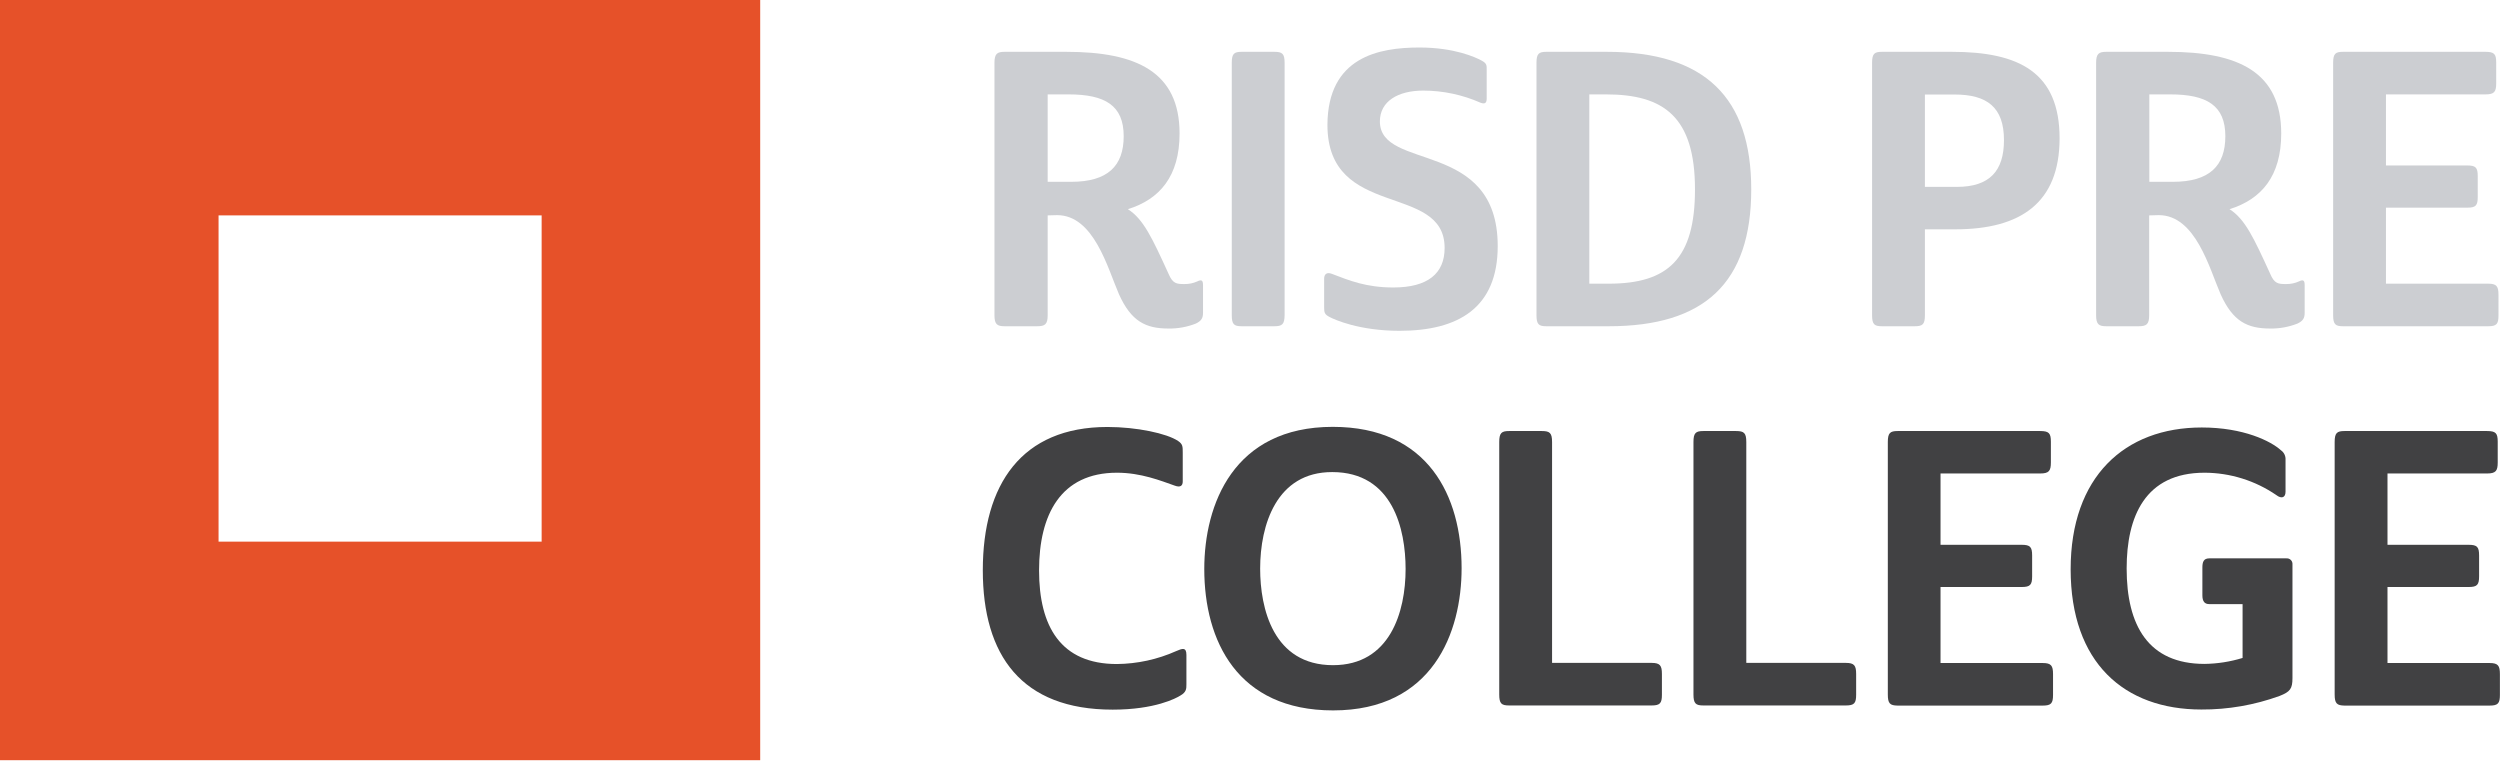
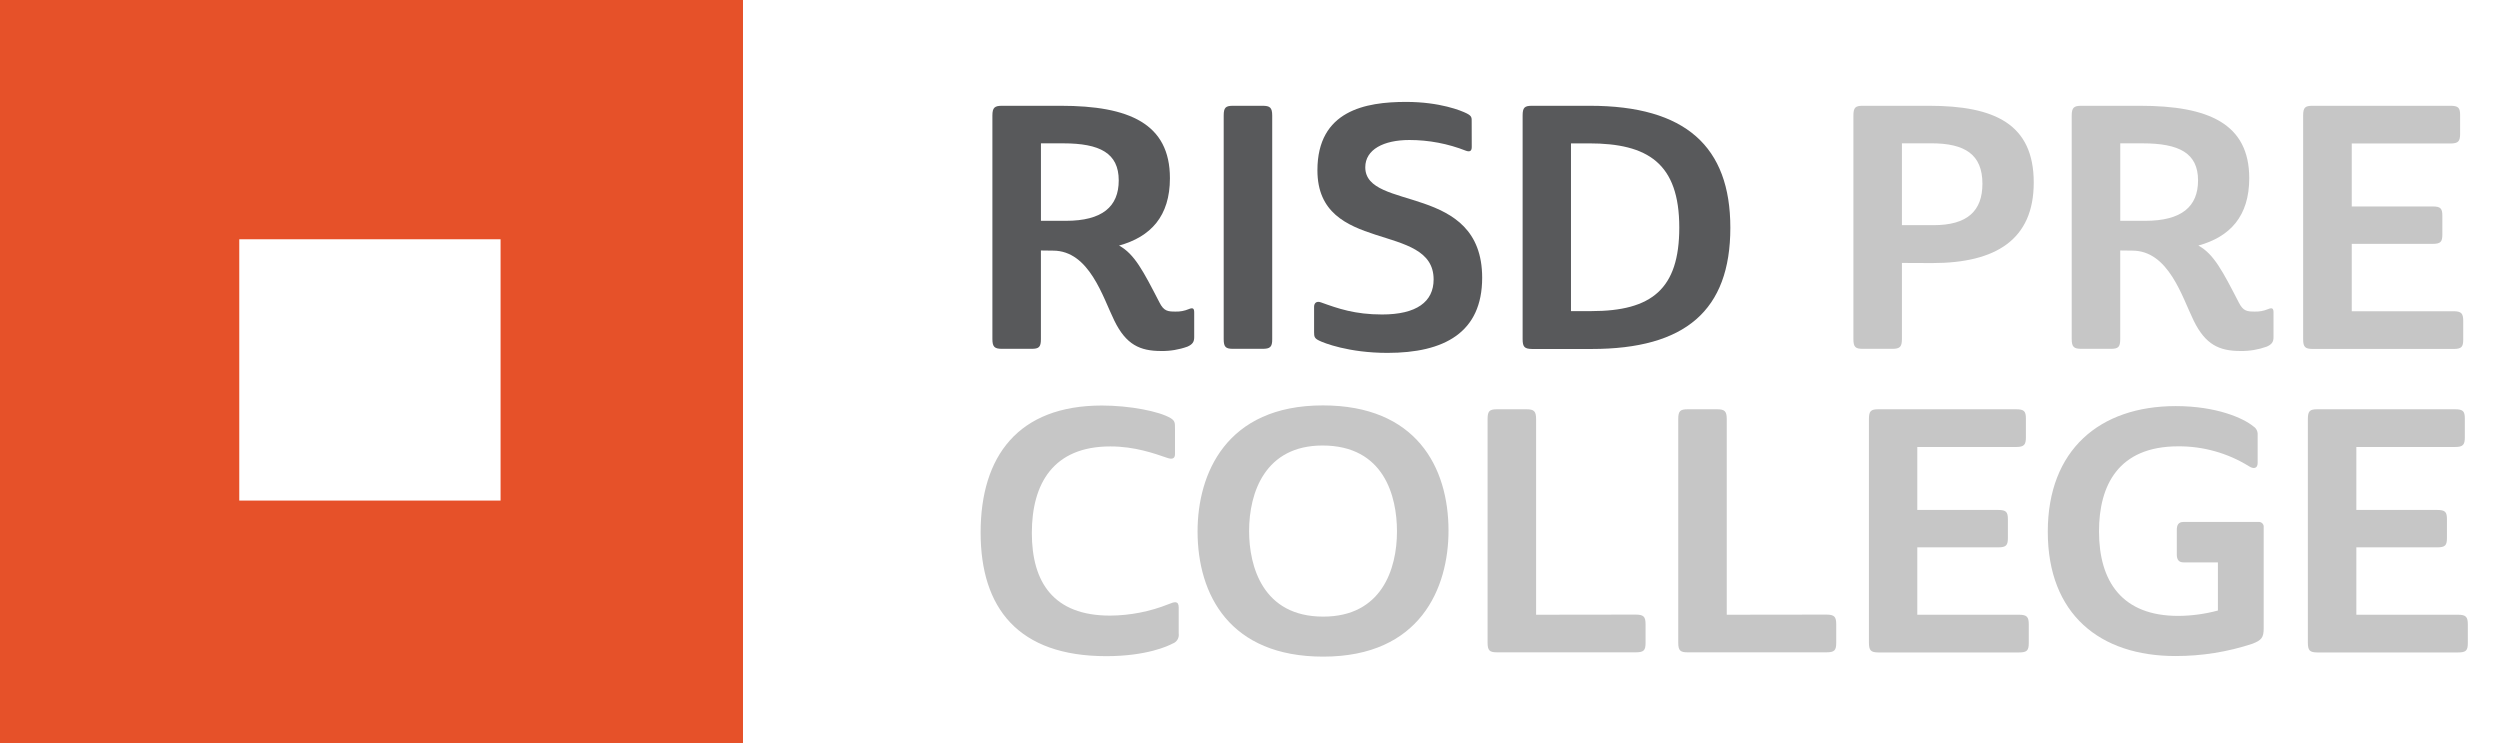
- <svg xmlns="http://www.w3.org/2000/svg" viewBox="0 0 789.27 240">
+ <svg xmlns="http://www.w3.org/2000/svg" viewBox="0 0 794.09 236">
  <defs>
-     <style>.cls-1{fill:#ccced2;}.cls-2{fill:#414143;}.cls-3{fill:#e65129;}</style>
+     <style>.cls-1{fill:#e65129;}.cls-2{fill:#58595b;}.cls-3{fill:#c6c6c6;}</style>
  </defs>
-   <g id="Layer_2" data-name="Layer 2">
-     <g id="Apeture">
-       <path class="cls-1" d="M330.76,68V99.52c0,2.88-.84,3.48-3.36,3.48H317.2c-2.4,0-3.24-.6-3.24-3.48V19.84c0-2.88.84-3.48,3.24-3.48h19.44c22.2,0,35.76,6.36,35.76,25.8,0,13.44-6.24,20.76-16.32,23.88,4.92,3.12,7.68,9.12,12.84,20.4,1.32,3.12,2.52,3.24,5,3.24a9.51,9.51,0,0,0,4.08-.84c1.44-.72,1.8-.24,1.8,1.2V98.8c0,1.56-.48,2.52-2.28,3.36a22.58,22.58,0,0,1-8.64,1.56c-7.2,0-11.76-2.28-15.6-10.8-3.6-8.28-7.92-25-19.56-25ZM338.2,57.4c11.52,0,16.56-5,16.56-14.4,0-9.72-5.88-13.2-17.4-13.2h-6.6V57.4Z" />
-       <path class="cls-1" d="M402.28,103H392c-2.4,0-3.12-.6-3.12-3.48V19.84c0-2.88.72-3.48,3.12-3.48h10.32c2.52,0,3.24.6,3.24,3.48V99.52C405.52,102.4,404.8,103,402.28,103Z" />
-       <path class="cls-1" d="M469.36,31.12c0,1.44-.6,1.8-1.92,1.32a44.94,44.94,0,0,0-18.12-3.84c-7.92,0-13.68,3.36-13.68,9.72,0,15.84,37.2,5.4,37.2,39.36,0,19.56-12.48,26.76-31,26.76-12.84,0-20.64-3.6-22-4.32-1.68-.84-1.8-1.44-1.8-3.12V88c0-1.44.84-2.16,2.4-1.56,5.64,2.16,10.92,4.32,19.44,4.32,10.92,0,16.2-4.44,16.2-12.48,0-20.76-37-8.76-37-38.88C419.2,18,435.28,15,448.12,15c11.16,0,17.76,3.12,19.56,4.08s1.68,1.56,1.68,3.12Z" />
-       <path class="cls-1" d="M485.08,99.52V19.84c0-2.88.72-3.48,3.12-3.48h19.08c31.08,0,45.6,14.52,45.6,43.44,0,29.52-14.76,43.2-45,43.2H488.2C485.8,103,485.08,102.4,485.08,99.52ZM501.76,29.8V89.56h6.12c18.72,0,27.24-7.8,27.24-29.76,0-22.92-9.84-30-28.08-30Z" />
-       <path class="cls-1" d="M607.71,72.4V99.52c0,2.88-.72,3.48-3.24,3.48H594.15c-2.4,0-3.12-.6-3.12-3.48V19.84c0-2.88.72-3.48,3.12-3.48h22.08c21.24,0,34,6.48,34,27.36C650.19,64,638,72.4,617.31,72.4ZM617.79,59c10.32,0,14.88-5,14.88-14.76,0-10.44-5.4-14.4-15.6-14.4h-9.36V59Z" />
-       <path class="cls-1" d="M678.51,68V99.52c0,2.88-.84,3.48-3.36,3.48H665c-2.4,0-3.24-.6-3.24-3.48V19.84c0-2.88.84-3.48,3.24-3.48h19.44c22.2,0,35.76,6.36,35.76,25.8,0,13.44-6.24,20.76-16.32,23.88,4.92,3.12,7.68,9.12,12.84,20.4,1.32,3.12,2.52,3.24,5,3.24a9.51,9.51,0,0,0,4.08-.84c1.44-.72,1.8-.24,1.8,1.2V98.8c0,1.56-.48,2.52-2.28,3.36a22.58,22.58,0,0,1-8.64,1.56c-7.2,0-11.76-2.28-15.6-10.8-3.6-8.28-7.92-25-19.56-25ZM686,57.4c11.52,0,16.56-5,16.56-14.4,0-9.72-5.88-13.2-17.4-13.2h-6.6V57.4Z" />
-       <path class="cls-1" d="M736.59,99.52V19.84c0-2.88.72-3.48,3.12-3.48h45c2.76,0,3.36.72,3.36,3.36v6.6c0,2.64-.6,3.48-3.36,3.48H753.27V52.24H779c2.64,0,3.24.72,3.24,3.36v6.6c0,2.64-.6,3.36-3.24,3.36H753.27v24h32.28c2.64,0,3.24.84,3.24,3.48v6.6c0,2.64-.6,3.36-3.24,3.36H739.71C737.31,103,736.59,102.4,736.59,99.52Z" />
-       <path class="cls-2" d="M352.6,209.64a47,47,0,0,0,18.72-4.08c1.92-.84,3.24-1.32,3.24,1.2V216c0,1.44,0,2.52-1.92,3.6-1.32.84-8,4.44-21.36,4.44-28.8,0-41-17.16-41-44,0-27.12,12.24-45.24,39.36-45.24,9.12,0,18.72,2,22.32,4.44,1.44,1,1.44,1.68,1.44,3.72V152c0,1.32-.72,2-2.52,1.32-4.44-1.56-10.68-4.08-18.24-4.08-17.76,0-24.6,13.2-24.6,30.84S334.84,209.64,352.6,209.64Z" />
-       <path class="cls-2" d="M420.76,134.76c30.12,0,40.68,21.84,40.68,44.64,0,20.28-9.12,44.88-40.56,44.88-30.24,0-40.68-22-40.68-44.64C380.2,159.24,389.44,134.76,420.76,134.76Zm-22.92,44.76c0,12.48,4.08,30.48,23,30.48,18,0,22.92-16.8,22.92-30.36,0-12.48-4-30.6-23.16-30.6C403,149,397.84,165.72,397.84,179.52Z" />
-       <path class="cls-2" d="M473.32,219.24V139.56c0-2.88.72-3.48,3.12-3.48h10.32c2.52,0,3.24.6,3.24,3.48v69.72h31.44c2.64,0,3.24.84,3.24,3.48v6.6c0,2.64-.6,3.36-3.24,3.36h-45C474,222.72,473.32,222.12,473.32,219.24Z" />
-       <path class="cls-2" d="M534.64,219.24V139.56c0-2.88.72-3.48,3.12-3.48h10.32c2.52,0,3.24.6,3.24,3.48v69.72h31.44c2.64,0,3.24.84,3.24,3.48v6.6c0,2.64-.6,3.36-3.24,3.36h-45C535.36,222.72,534.64,222.12,534.64,219.24Z" />
-       <path class="cls-2" d="M596,219.24V139.56c0-2.88.72-3.48,3.12-3.48h45c2.76,0,3.36.72,3.36,3.36V146c0,2.64-.6,3.48-3.36,3.48H612.64V172h25.68c2.64,0,3.24.72,3.24,3.36v6.6c0,2.64-.6,3.36-3.24,3.36H612.64v24h32.28c2.64,0,3.24.84,3.24,3.48v6.6c0,2.64-.6,3.36-3.24,3.36H599.08C596.68,222.72,596,222.12,596,219.24Z" />
-       <path class="cls-2" d="M695.31,179.16c0-1.68.36-2.88,2.16-2.88h24.36a1.77,1.77,0,0,1,1.92,1.92v35.88c0,3.36-.72,4.32-4.08,5.64A71.26,71.26,0,0,1,695,224c-24.36,0-41.28-14.76-41.28-44.28,0-29.16,17-44.76,41.4-44.76,13.2,0,21.84,4.32,25,7.2a3.39,3.39,0,0,1,1.44,3v10.08c0,1.92-1.32,2.28-2.88,1.08a40.27,40.27,0,0,0-22.68-7.08c-18.84,0-24.6,13.92-24.6,30.24,0,18,6.84,30.12,24.6,30.12A42.72,42.72,0,0,0,708,207.72v-17H697.47c-1.44,0-2.16-.84-2.16-2.76Z" />
-       <path class="cls-2" d="M737.07,219.24V139.56c0-2.88.72-3.48,3.12-3.48h45c2.76,0,3.36.72,3.36,3.36V146c0,2.64-.6,3.48-3.36,3.48H753.75V172h25.68c2.64,0,3.24.72,3.24,3.36v6.6c0,2.64-.6,3.36-3.24,3.36H753.75v24H786c2.64,0,3.24.84,3.24,3.48v6.6c0,2.64-.6,3.36-3.24,3.36H740.19C737.79,222.72,737.07,222.12,737.07,219.24Z" />
-       <path class="cls-3" d="M0,0V240H240V0ZM171,171H69V68H171Z" />
-     </g>
+   <g id="Apeture">
+     <path class="cls-1" d="M0,0V236H236V0ZM159,159H76V76h83Z" />
+     <path class="cls-2" d="M330.63,79.56V107.7c0,2.57-.64,3.1-3,3.1h-9.31c-2.35,0-3.1-.54-3.1-3.1v-71c0-2.57.75-3.1,3.1-3.1h18.62c21.72,0,34.67,5.67,34.67,23,0,12.09-6.1,18.62-16.16,21.4,4.92,2.67,7.7,8.13,12.84,18.08,1.39,2.78,2.67,2.89,5.14,2.89a10,10,0,0,0,4.07-.75c1.5-.64,1.82-.21,1.82,1.07v7.81c0,1.39-.43,2.25-2.14,3a23.57,23.57,0,0,1-8.35,1.39c-6.74,0-11.13-2-14.87-9.63-3.64-7.38-7.92-22.25-19.47-22.25Zm7.92-9.42c11.56,0,16.8-4.49,16.8-12.84,0-8.67-6-11.77-17.65-11.77h-7.06V70.14Z" />
+     <path class="cls-2" d="M401,110.8h-9.31c-2.35,0-3-.54-3-3.1v-71c0-2.57.64-3.1,3-3.1H401c2.35,0,3.1.53,3.1,3.1v71C404.14,110.26,403.39,110.8,401,110.8Z" />
+     <path class="cls-2" d="M467.48,46.71c0,1.28-.64,1.6-1.82,1.18a49,49,0,0,0-18-3.42c-8.13,0-14,3-14,8.67,0,14.12,37.13,4.81,37.13,35.09,0,17.44-12.09,23.86-30.07,23.86-12.41,0-20.33-3.21-21.61-3.85-1.6-.75-1.71-1.28-1.71-2.78v-8c0-1.28.86-1.93,2.25-1.39C425,98,430.36,99.89,439,99.89c10.91,0,16.37-4,16.37-11.13,0-18.51-36.91-7.81-36.91-34.67,0-19,15.3-21.72,28.14-21.72,10.81,0,17.55,2.78,19.26,3.64s1.6,1.39,1.6,2.78Z" />
+     <path class="cls-2" d="M483.64,107.7v-71c0-2.57.64-3.1,3-3.1H505c30.39,0,44.62,12.95,44.62,38.73,0,26.32-14.34,38.52-44.08,38.52H486.64C484.28,110.8,483.64,110.26,483.64,107.7Zm21.83-8.88c19.15,0,27.93-7,27.93-26.53,0-20.44-10-26.75-28.67-26.75H499V98.82Z" />
+     <path class="cls-3" d="M604.12,83.52V107.7c0,2.57-.75,3.1-3.1,3.1h-9.31c-2.35,0-3-.54-3-3.1v-71c0-2.57.64-3.1,3-3.1h21c20.86,0,33.28,5.78,33.28,24.39,0,18.08-12,25.57-32.21,25.57Zm10.06-12c10.7,0,15.51-4.49,15.51-13.16,0-9.31-5.56-12.84-16.26-12.84h-9.31v26Z" />
+     <path class="cls-3" d="M673.46,79.56V107.7c0,2.57-.64,3.1-3,3.1h-9.31c-2.35,0-3.1-.54-3.1-3.1v-71c0-2.57.75-3.1,3.1-3.1h18.62c21.72,0,34.67,5.67,34.67,23,0,12.09-6.1,18.62-16.16,21.4,4.92,2.67,7.7,8.13,12.84,18.08,1.39,2.78,2.67,2.89,5.14,2.89a10,10,0,0,0,4.07-.75c1.5-.64,1.82-.21,1.82,1.07v7.81c0,1.39-.43,2.25-2.14,3a23.56,23.56,0,0,1-8.34,1.39c-6.74,0-11.13-2-14.87-9.63-3.64-7.38-7.92-22.25-19.47-22.25Zm7.92-9.42c11.56,0,16.8-4.49,16.8-12.84,0-8.67-6-11.77-17.65-11.77h-7.06V70.14Z" />
+     <path class="cls-3" d="M731.56,107.7v-71c0-2.57.64-3.1,3-3.1h43.76c2.57,0,3.1.64,3.1,3v5.88c0,2.35-.53,3.1-3.1,3.1H747v20h25.68c2.57,0,3.1.64,3.1,3v5.88c0,2.35-.54,3-3.1,3H747v21.4h32.31c2.57,0,3.1.75,3.1,3.1v5.88c0,2.35-.53,3-3.1,3H734.55C732.2,110.8,731.56,110.26,731.56,107.7Z" />
+     <path class="cls-3" d="M352.57,195.54a51,51,0,0,0,18.62-3.64c1.82-.75,3.21-1.18,3.21,1.07v8.24a2.93,2.93,0,0,1-1.93,3.21c-1.39.75-8.24,4-21.08,4-28,0-39.91-15.3-39.91-39.27,0-24.18,11.88-40.34,38.52-40.34,8.77,0,18.19,1.82,21.83,4,1.39.86,1.39,1.5,1.39,3.32v8.13c0,1.18-.64,1.82-2.46,1.18-4.07-1.39-10.27-3.64-18.08-3.64-18.08,0-24.93,11.77-24.93,27.5S334.7,195.54,352.57,195.54Z" />
+     <path class="cls-3" d="M420.19,128.77c29.53,0,39.91,19.47,39.91,39.8,0,18.08-8.88,40-39.8,40-29.64,0-39.91-19.58-39.91-39.8C380.39,150.6,389.38,128.77,420.19,128.77Zm-23.43,39.91c0,11.13,4.28,27.18,23.54,27.18,18.51,0,23.43-15,23.43-27.07,0-11.13-4.07-27.28-23.65-27.28C401.89,141.51,396.76,156.38,396.76,168.68Z" />
+     <path class="cls-3" d="M519.59,195.22c2.57,0,3.1.75,3.1,3.1v5.88c0,2.35-.54,3-3.1,3H475.51c-2.35,0-3-.54-3-3.1v-71c0-2.57.64-3.1,3-3.1h9.31c2.35,0,3.1.53,3.1,3.1v62.16Z" />
+     <path class="cls-3" d="M580.15,195.22c2.57,0,3.1.75,3.1,3.1v5.88c0,2.35-.54,3-3.1,3H536.07c-2.35,0-3-.54-3-3.1v-71c0-2.57.64-3.1,3-3.1h9.31c2.35,0,3.1.53,3.1,3.1v62.16Z" />
+     <path class="cls-3" d="M593.64,204.1v-71c0-2.57.64-3.1,3-3.1h43.76c2.57,0,3.1.64,3.1,3v5.88c0,2.35-.53,3.1-3.1,3.1H609v20h25.68c2.57,0,3.1.64,3.1,3v5.88c0,2.35-.54,3-3.1,3H609v21.4h32.31c2.57,0,3.1.75,3.1,3.1v5.88c0,2.35-.54,3-3.1,3H596.63C594.28,207.2,593.64,206.67,593.64,204.1Z" />
+     <path class="cls-3" d="M691.43,168.36c0-1.5.43-2.57,2.14-2.57h23.75a1.53,1.53,0,0,1,1.71,1.71v32c0,3-.64,3.85-3.64,5A77.45,77.45,0,0,1,691,208.38c-23.86,0-40.55-13.16-40.55-39.48,0-26,16.48-39.91,40.66-39.91,12.95,0,21.51,3.85,24.61,6.42a2.91,2.91,0,0,1,1.39,2.67v9c0,1.71-1.28,2-2.78,1a42.14,42.14,0,0,0-22.47-6.31c-19,0-25.14,12.41-25.14,27,0,16,7.38,26.86,25.14,26.86a49.3,49.3,0,0,0,12.63-1.71V178.63H693.57c-1.39,0-2.14-.75-2.14-2.46Z" />
+     <path class="cls-3" d="M733.06,204.1v-71c0-2.57.64-3.1,3-3.1h43.76c2.57,0,3.1.64,3.1,3v5.88c0,2.35-.53,3.1-3.1,3.1H748.46v20h25.68c2.57,0,3.1.64,3.1,3v5.88c0,2.35-.54,3-3.1,3H748.46v21.4h32.31c2.57,0,3.1.75,3.1,3.1v5.88c0,2.35-.53,3-3.1,3H736.05C733.7,207.2,733.06,206.67,733.06,204.1Z" />
  </g>
</svg>
